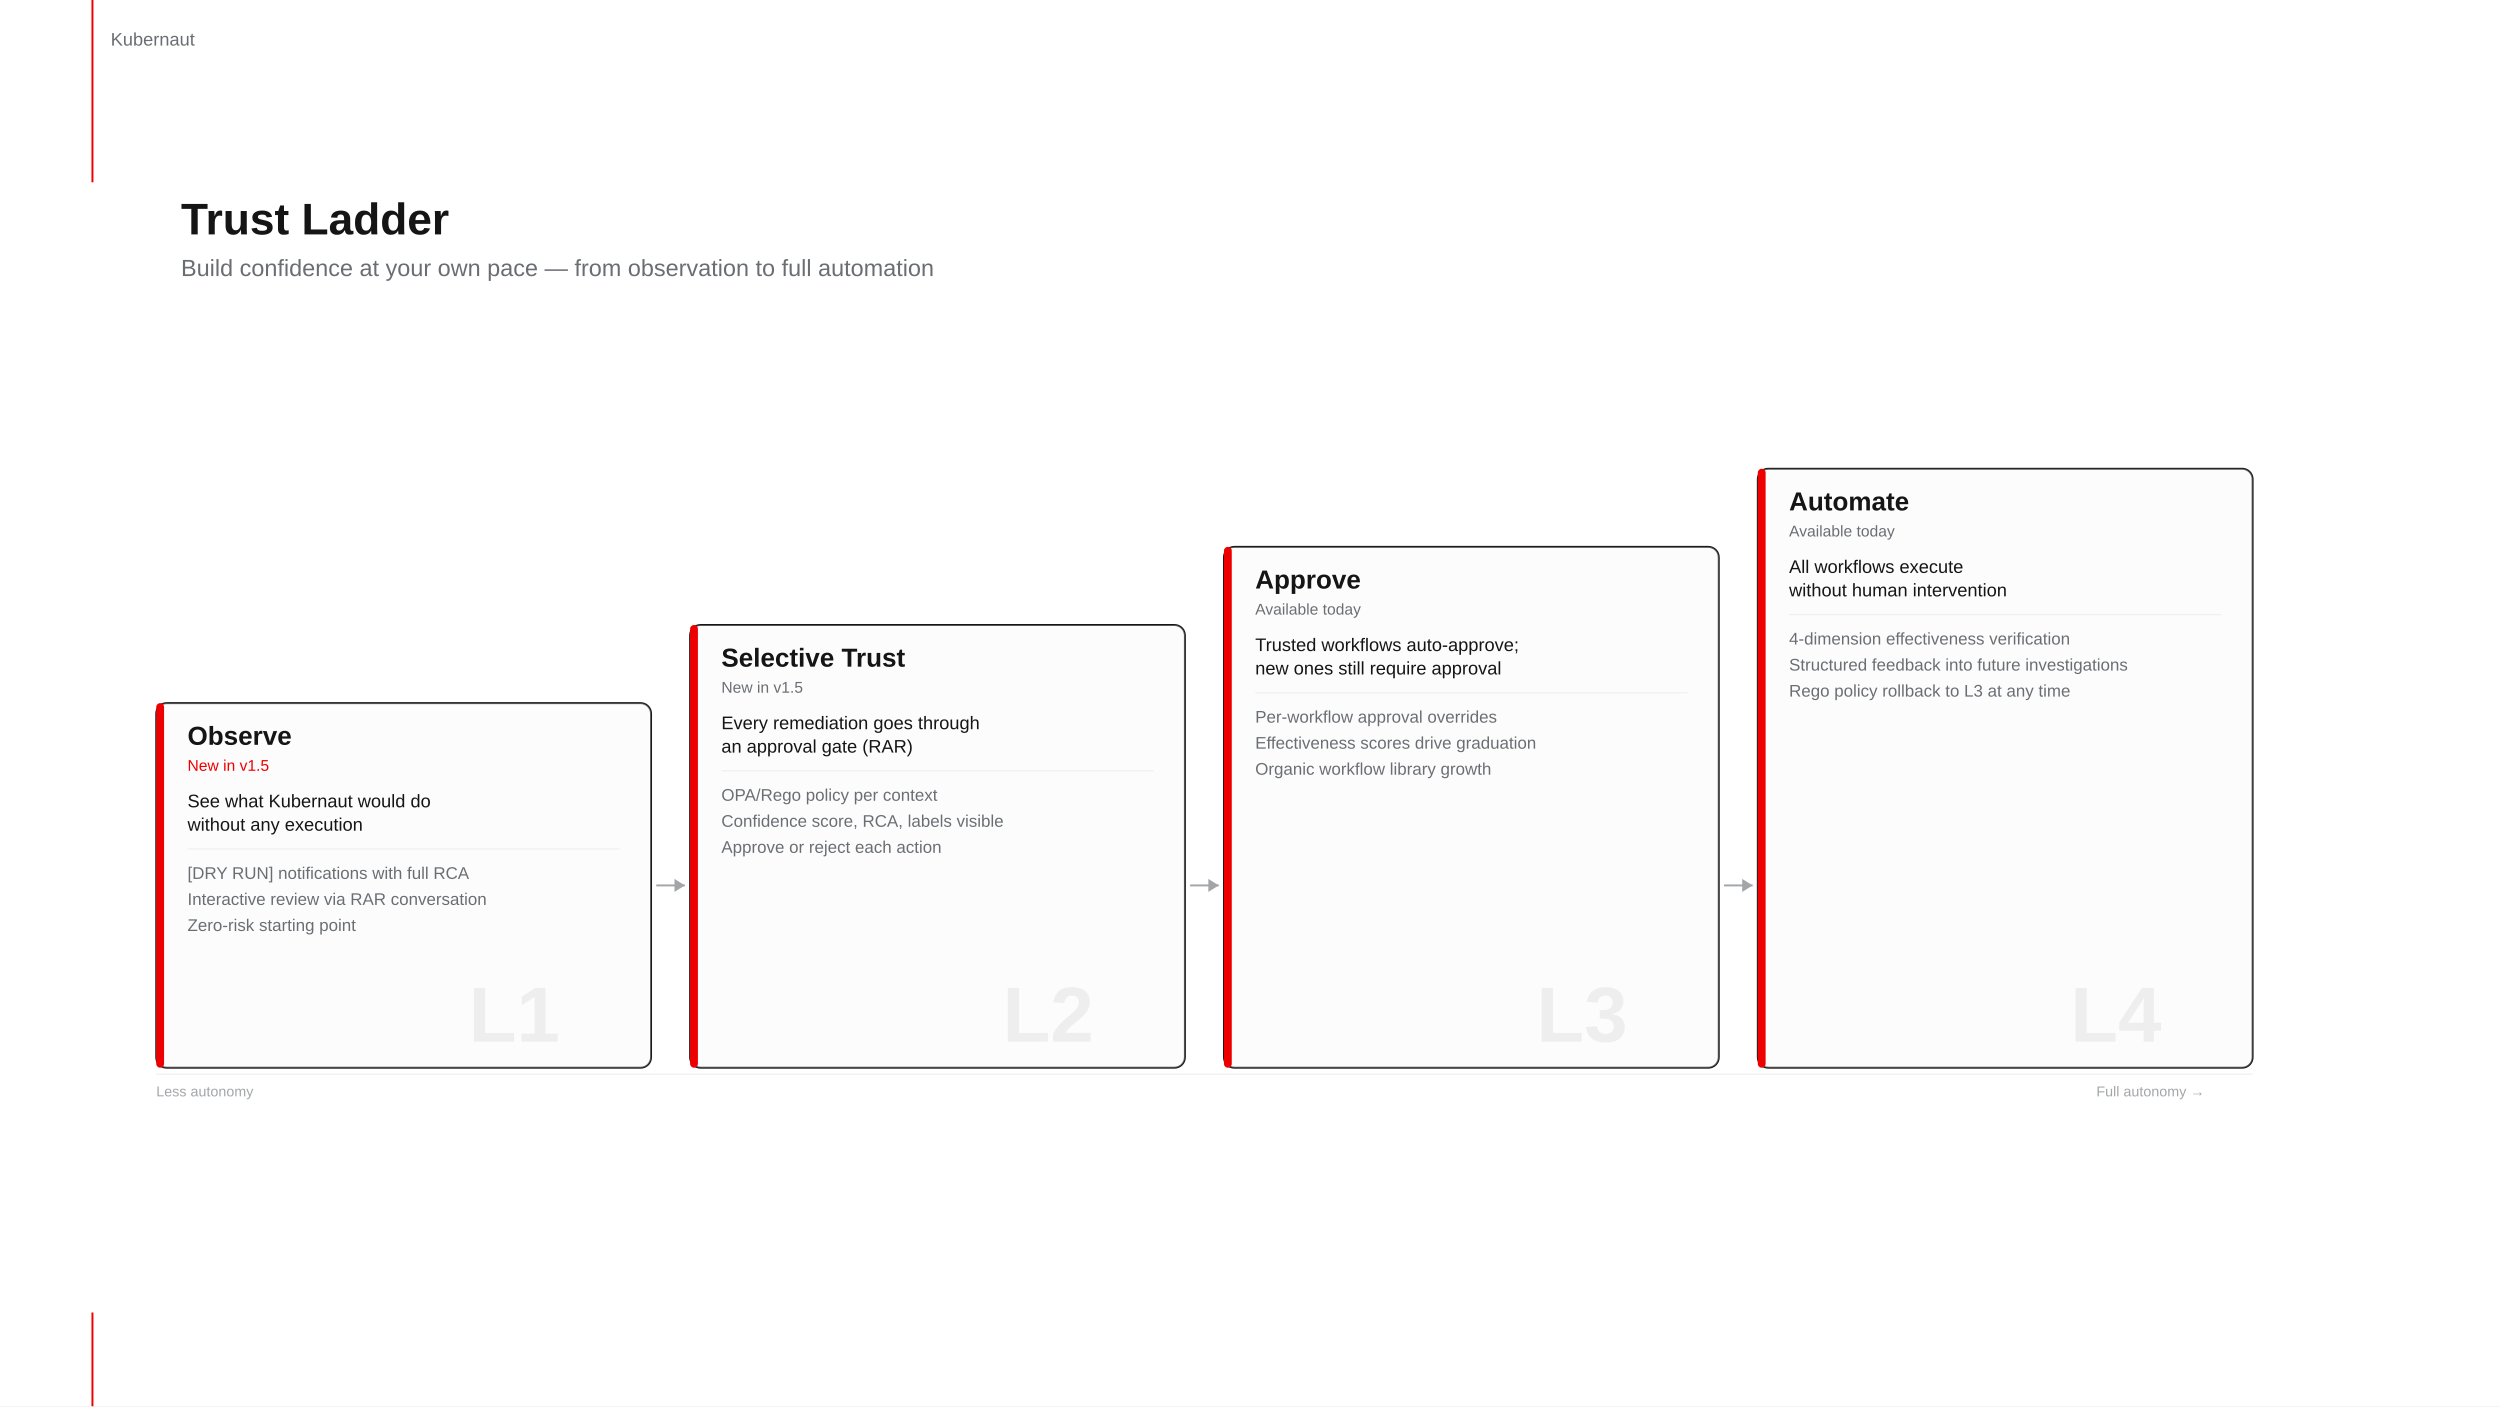
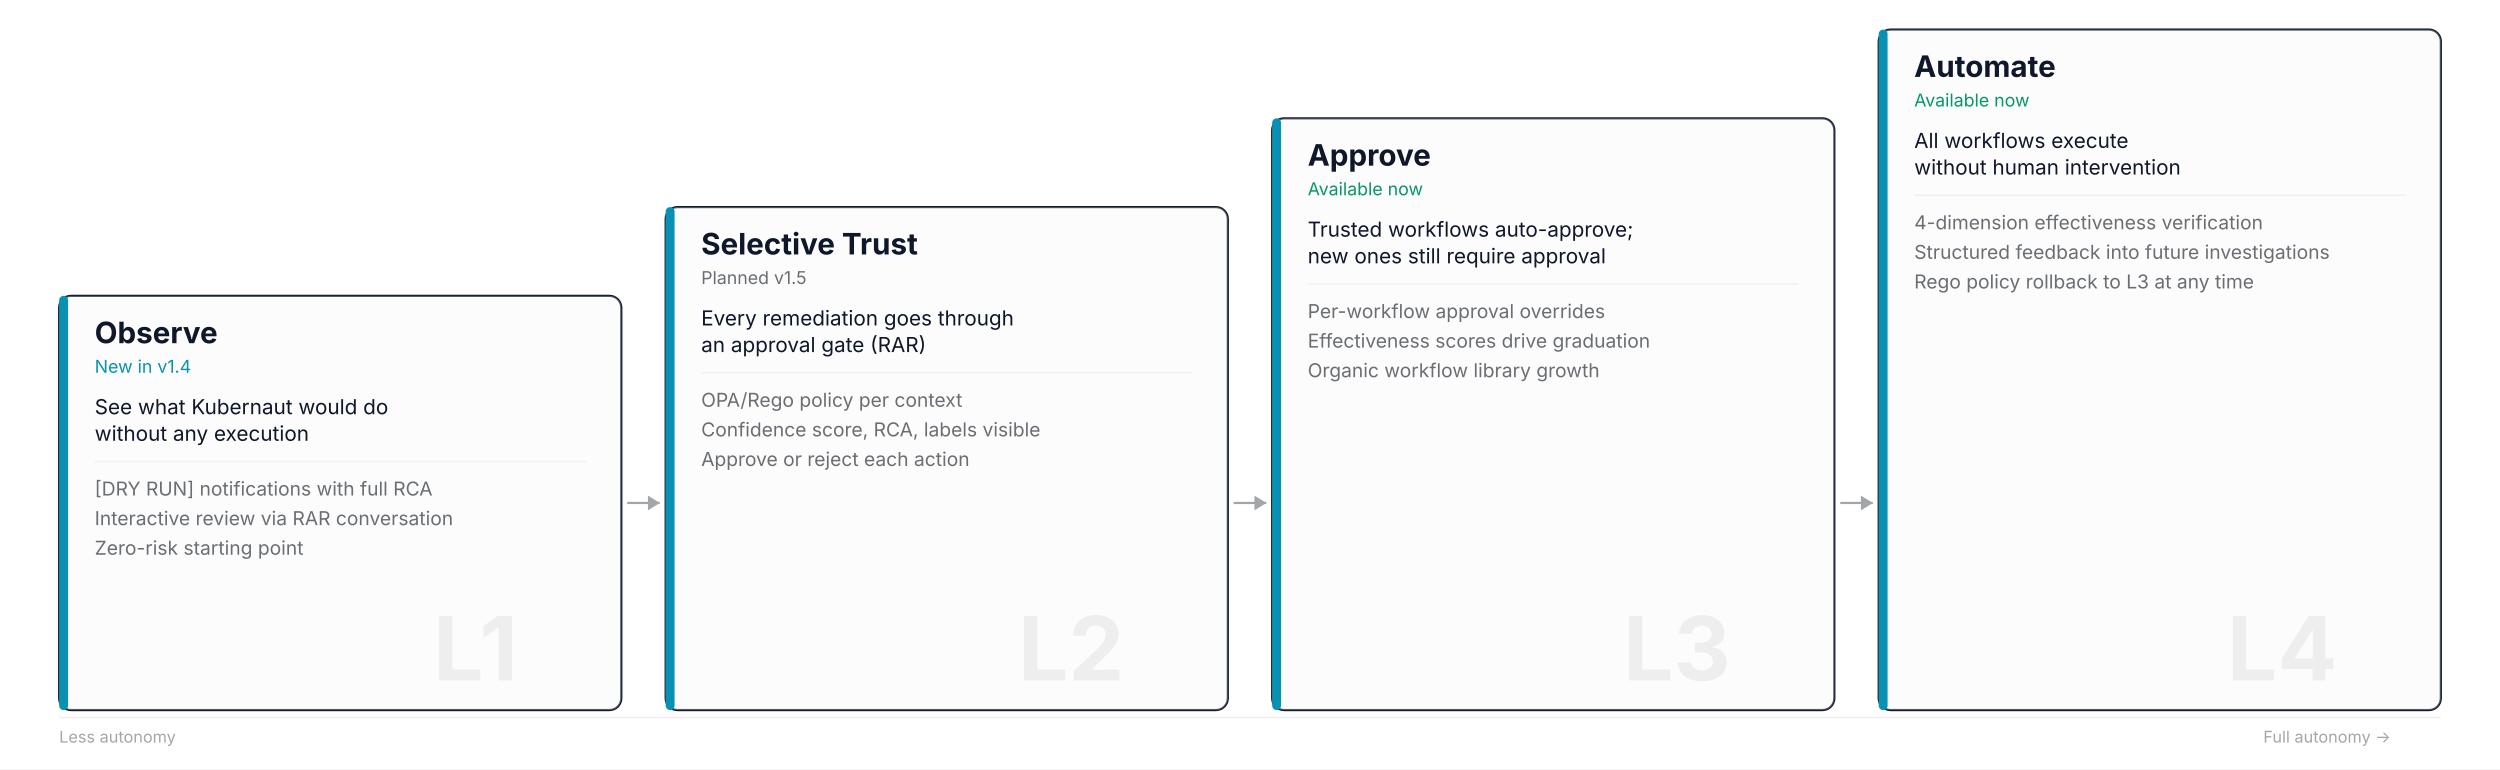
- <svg xmlns="http://www.w3.org/2000/svg" viewBox="0 0 1920 1080">
-   <rect width="1920" height="1080" fill="#FFFFFF" />
-   <line x1="71" y1="0" x2="71" y2="140" stroke="#EE0000" stroke-width="1.5" />
-   <line x1="71" y1="1008" x2="71" y2="1080" stroke="#EE0000" stroke-width="1.5" />
-   <text x="85" y="35" font-family="'Red Hat Display', Arial, sans-serif" font-weight="400" font-size="14px" fill="#6A6E73">Kubernaut</text>
-   <text x="139" y="180" font-family="'Red Hat Display', Arial, sans-serif" font-weight="700" font-size="34px" fill="#151515">Trust Ladder</text>
-   <text x="139" y="212" font-family="'Red Hat Text', Arial, sans-serif" font-weight="400" font-size="18px" fill="#6A6E73">Build confidence at your own pace — from observation to full automation</text>
+ <svg xmlns="http://www.w3.org/2000/svg" viewBox="80 340 1690 520">
+   <rect x="80" y="340" width="1690" height="520" fill="#FFFFFF" />
  <line x1="120" y1="825" x2="1730" y2="825" stroke="#F0F0F0" stroke-width="1" />
-   <text x="120" y="842" font-family="'Red Hat Text', Arial, sans-serif" font-weight="400" font-size="11px" fill="#A3A6A9">Less autonomy</text>
-   <text x="1610" y="842" font-family="'Red Hat Text', Arial, sans-serif" font-weight="400" font-size="11px" fill="#A3A6A9">Full autonomy →</text>
-   <rect x="120" y="540" width="380" height="280" rx="8" fill="#FFFFFF" stroke="#151515" stroke-width="1.5" />
+   <text x="120" y="842" font-family="Inter, system-ui, sans-serif" font-weight="400" font-size="11px" fill="#A3A6A9">Less autonomy</text>
+   <text x="1610" y="842" font-family="Inter, system-ui, sans-serif" font-weight="400" font-size="11px" fill="#A3A6A9">Full autonomy →</text>
+   <rect x="120" y="540" width="380" height="280" rx="8" fill="#FFFFFF" stroke="#0F172A" stroke-width="1.5" />
  <rect x="120" y="540" width="380" height="280" rx="8" fill="#F5F5F5" opacity="0.3" />
-   <rect x="120" y="540" width="6" height="280" rx="3" fill="#EE0000" />
-   <text x="430" y="800" text-anchor="end" font-family="'Red Hat Display', Arial, sans-serif" font-weight="700" font-size="60px" fill="#151515" opacity="0.06">L1</text>
-   <text x="144" y="572" font-family="'Red Hat Display', Arial, sans-serif" font-weight="700" font-size="20px" fill="#151515">Observe</text>
-   <text x="144" y="592" font-family="'Red Hat Text', Arial, sans-serif" font-weight="400" font-size="12px" fill="#EE0000">New in v1.5</text>
-   <text x="144" y="620" font-family="'Red Hat Text', Arial, sans-serif" font-weight="400" font-size="14px" fill="#151515">See what Kubernaut would do</text>
-   <text x="144" y="638" font-family="'Red Hat Text', Arial, sans-serif" font-weight="400" font-size="14px" fill="#151515">without any execution</text>
+   <rect x="120" y="540" width="6" height="280" rx="3" fill="#0891B2" />
+   <text x="430" y="800" text-anchor="end" font-family="Inter, system-ui, sans-serif" font-weight="700" font-size="60px" fill="#0F172A" opacity="0.06">L1</text>
+   <text x="144" y="572" font-family="Inter, system-ui, sans-serif" font-weight="700" font-size="20px" fill="#0F172A">Observe</text>
+   <text x="144" y="592" font-family="Inter, system-ui, sans-serif" font-weight="400" font-size="12px" fill="#0891B2">New in v1.4</text>
+   <text x="144" y="620" font-family="Inter, system-ui, sans-serif" font-weight="400" font-size="14px" fill="#0F172A">See what Kubernaut would do</text>
+   <text x="144" y="638" font-family="Inter, system-ui, sans-serif" font-weight="400" font-size="14px" fill="#0F172A">without any execution</text>
  <line x1="144" y1="652" x2="476" y2="652" stroke="#F0F0F0" stroke-width="1" />
-   <text x="144" y="675" font-family="'Red Hat Text', Arial, sans-serif" font-weight="400" font-size="13px" fill="#6A6E73">[DRY RUN] notifications with full RCA</text>
-   <text x="144" y="695" font-family="'Red Hat Text', Arial, sans-serif" font-weight="400" font-size="13px" fill="#6A6E73">Interactive review via RAR conversation</text>
-   <text x="144" y="715" font-family="'Red Hat Text', Arial, sans-serif" font-weight="400" font-size="13px" fill="#6A6E73">Zero-risk starting point</text>
-   <rect x="530" y="480" width="380" height="340" rx="8" fill="#FFFFFF" stroke="#151515" stroke-width="1.5" />
+   <text x="144" y="675" font-family="Inter, system-ui, sans-serif" font-weight="400" font-size="13px" fill="#6A6E73">[DRY RUN] notifications with full RCA</text>
+   <text x="144" y="695" font-family="Inter, system-ui, sans-serif" font-weight="400" font-size="13px" fill="#6A6E73">Interactive review via RAR conversation</text>
+   <text x="144" y="715" font-family="Inter, system-ui, sans-serif" font-weight="400" font-size="13px" fill="#6A6E73">Zero-risk starting point</text>
+   <rect x="530" y="480" width="380" height="340" rx="8" fill="#FFFFFF" stroke="#0F172A" stroke-width="1.5" />
  <rect x="530" y="480" width="380" height="340" rx="8" fill="#F5F5F5" opacity="0.3" />
-   <rect x="530" y="480" width="6" height="340" rx="3" fill="#EE0000" />
-   <text x="840" y="800" text-anchor="end" font-family="'Red Hat Display', Arial, sans-serif" font-weight="700" font-size="60px" fill="#151515" opacity="0.06">L2</text>
-   <text x="554" y="512" font-family="'Red Hat Display', Arial, sans-serif" font-weight="700" font-size="20px" fill="#151515">Selective Trust</text>
-   <text x="554" y="532" font-family="'Red Hat Text', Arial, sans-serif" font-weight="400" font-size="12px" fill="#6A6E73">New in v1.5</text>
-   <text x="554" y="560" font-family="'Red Hat Text', Arial, sans-serif" font-weight="400" font-size="14px" fill="#151515">Every remediation goes through</text>
-   <text x="554" y="578" font-family="'Red Hat Text', Arial, sans-serif" font-weight="400" font-size="14px" fill="#151515">an approval gate (RAR)</text>
+   <rect x="530" y="480" width="6" height="340" rx="3" fill="#0891B2" />
+   <text x="840" y="800" text-anchor="end" font-family="Inter, system-ui, sans-serif" font-weight="700" font-size="60px" fill="#0F172A" opacity="0.06">L2</text>
+   <text x="554" y="512" font-family="Inter, system-ui, sans-serif" font-weight="700" font-size="20px" fill="#0F172A">Selective Trust</text>
+   <text x="554" y="532" font-family="Inter, system-ui, sans-serif" font-weight="400" font-size="12px" fill="#6A6E73">Planned v1.5</text>
+   <text x="554" y="560" font-family="Inter, system-ui, sans-serif" font-weight="400" font-size="14px" fill="#0F172A">Every remediation goes through</text>
+   <text x="554" y="578" font-family="Inter, system-ui, sans-serif" font-weight="400" font-size="14px" fill="#0F172A">an approval gate (RAR)</text>
  <line x1="554" y1="592" x2="886" y2="592" stroke="#F0F0F0" stroke-width="1" />
-   <text x="554" y="615" font-family="'Red Hat Text', Arial, sans-serif" font-weight="400" font-size="13px" fill="#6A6E73">OPA/Rego policy per context</text>
-   <text x="554" y="635" font-family="'Red Hat Text', Arial, sans-serif" font-weight="400" font-size="13px" fill="#6A6E73">Confidence score, RCA, labels visible</text>
-   <text x="554" y="655" font-family="'Red Hat Text', Arial, sans-serif" font-weight="400" font-size="13px" fill="#6A6E73">Approve or reject each action</text>
-   <rect x="940" y="420" width="380" height="400" rx="8" fill="#FFFFFF" stroke="#151515" stroke-width="1.5" />
+   <text x="554" y="615" font-family="Inter, system-ui, sans-serif" font-weight="400" font-size="13px" fill="#6A6E73">OPA/Rego policy per context</text>
+   <text x="554" y="635" font-family="Inter, system-ui, sans-serif" font-weight="400" font-size="13px" fill="#6A6E73">Confidence score, RCA, labels visible</text>
+   <text x="554" y="655" font-family="Inter, system-ui, sans-serif" font-weight="400" font-size="13px" fill="#6A6E73">Approve or reject each action</text>
+   <rect x="940" y="420" width="380" height="400" rx="8" fill="#FFFFFF" stroke="#0F172A" stroke-width="1.5" />
  <rect x="940" y="420" width="380" height="400" rx="8" fill="#F5F5F5" opacity="0.3" />
-   <rect x="940" y="420" width="6" height="400" rx="3" fill="#EE0000" />
-   <text x="1250" y="800" text-anchor="end" font-family="'Red Hat Display', Arial, sans-serif" font-weight="700" font-size="60px" fill="#151515" opacity="0.06">L3</text>
-   <text x="964" y="452" font-family="'Red Hat Display', Arial, sans-serif" font-weight="700" font-size="20px" fill="#151515">Approve</text>
-   <text x="964" y="472" font-family="'Red Hat Text', Arial, sans-serif" font-weight="400" font-size="12px" fill="#6A6E73">Available today</text>
-   <text x="964" y="500" font-family="'Red Hat Text', Arial, sans-serif" font-weight="400" font-size="14px" fill="#151515">Trusted workflows auto-approve;</text>
-   <text x="964" y="518" font-family="'Red Hat Text', Arial, sans-serif" font-weight="400" font-size="14px" fill="#151515">new ones still require approval</text>
+   <rect x="940" y="420" width="6" height="400" rx="3" fill="#0891B2" />
+   <text x="1250" y="800" text-anchor="end" font-family="Inter, system-ui, sans-serif" font-weight="700" font-size="60px" fill="#0F172A" opacity="0.06">L3</text>
+   <text x="964" y="452" font-family="Inter, system-ui, sans-serif" font-weight="700" font-size="20px" fill="#0F172A">Approve</text>
+   <text x="964" y="472" font-family="Inter, system-ui, sans-serif" font-weight="400" font-size="12px" fill="#059669">Available now</text>
+   <text x="964" y="500" font-family="Inter, system-ui, sans-serif" font-weight="400" font-size="14px" fill="#0F172A">Trusted workflows auto-approve;</text>
+   <text x="964" y="518" font-family="Inter, system-ui, sans-serif" font-weight="400" font-size="14px" fill="#0F172A">new ones still require approval</text>
  <line x1="964" y1="532" x2="1296" y2="532" stroke="#F0F0F0" stroke-width="1" />
-   <text x="964" y="555" font-family="'Red Hat Text', Arial, sans-serif" font-weight="400" font-size="13px" fill="#6A6E73">Per-workflow approval overrides</text>
-   <text x="964" y="575" font-family="'Red Hat Text', Arial, sans-serif" font-weight="400" font-size="13px" fill="#6A6E73">Effectiveness scores drive graduation</text>
-   <text x="964" y="595" font-family="'Red Hat Text', Arial, sans-serif" font-weight="400" font-size="13px" fill="#6A6E73">Organic workflow library growth</text>
-   <rect x="1350" y="360" width="380" height="460" rx="8" fill="#FFFFFF" stroke="#151515" stroke-width="1.5" />
+   <text x="964" y="555" font-family="Inter, system-ui, sans-serif" font-weight="400" font-size="13px" fill="#6A6E73">Per-workflow approval overrides</text>
+   <text x="964" y="575" font-family="Inter, system-ui, sans-serif" font-weight="400" font-size="13px" fill="#6A6E73">Effectiveness scores drive graduation</text>
+   <text x="964" y="595" font-family="Inter, system-ui, sans-serif" font-weight="400" font-size="13px" fill="#6A6E73">Organic workflow library growth</text>
+   <rect x="1350" y="360" width="380" height="460" rx="8" fill="#FFFFFF" stroke="#0F172A" stroke-width="1.5" />
  <rect x="1350" y="360" width="380" height="460" rx="8" fill="#F5F5F5" opacity="0.3" />
-   <rect x="1350" y="360" width="6" height="460" rx="3" fill="#EE0000" />
-   <text x="1660" y="800" text-anchor="end" font-family="'Red Hat Display', Arial, sans-serif" font-weight="700" font-size="60px" fill="#151515" opacity="0.06">L4</text>
-   <text x="1374" y="392" font-family="'Red Hat Display', Arial, sans-serif" font-weight="700" font-size="20px" fill="#151515">Automate</text>
-   <text x="1374" y="412" font-family="'Red Hat Text', Arial, sans-serif" font-weight="400" font-size="12px" fill="#6A6E73">Available today</text>
-   <text x="1374" y="440" font-family="'Red Hat Text', Arial, sans-serif" font-weight="400" font-size="14px" fill="#151515">All workflows execute</text>
-   <text x="1374" y="458" font-family="'Red Hat Text', Arial, sans-serif" font-weight="400" font-size="14px" fill="#151515">without human intervention</text>
+   <rect x="1350" y="360" width="6" height="460" rx="3" fill="#0891B2" />
+   <text x="1660" y="800" text-anchor="end" font-family="Inter, system-ui, sans-serif" font-weight="700" font-size="60px" fill="#0F172A" opacity="0.06">L4</text>
+   <text x="1374" y="392" font-family="Inter, system-ui, sans-serif" font-weight="700" font-size="20px" fill="#0F172A">Automate</text>
+   <text x="1374" y="412" font-family="Inter, system-ui, sans-serif" font-weight="400" font-size="12px" fill="#059669">Available now</text>
+   <text x="1374" y="440" font-family="Inter, system-ui, sans-serif" font-weight="400" font-size="14px" fill="#0F172A">All workflows execute</text>
+   <text x="1374" y="458" font-family="Inter, system-ui, sans-serif" font-weight="400" font-size="14px" fill="#0F172A">without human intervention</text>
  <line x1="1374" y1="472" x2="1706" y2="472" stroke="#F0F0F0" stroke-width="1" />
-   <text x="1374" y="495" font-family="'Red Hat Text', Arial, sans-serif" font-weight="400" font-size="13px" fill="#6A6E73">4-dimension effectiveness verification</text>
-   <text x="1374" y="515" font-family="'Red Hat Text', Arial, sans-serif" font-weight="400" font-size="13px" fill="#6A6E73">Structured feedback into future investigations</text>
-   <text x="1374" y="535" font-family="'Red Hat Text', Arial, sans-serif" font-weight="400" font-size="13px" fill="#6A6E73">Rego policy rollback to L3 at any time</text>
+   <text x="1374" y="495" font-family="Inter, system-ui, sans-serif" font-weight="400" font-size="13px" fill="#6A6E73">4-dimension effectiveness verification</text>
+   <text x="1374" y="515" font-family="Inter, system-ui, sans-serif" font-weight="400" font-size="13px" fill="#6A6E73">Structured feedback into future investigations</text>
+   <text x="1374" y="535" font-family="Inter, system-ui, sans-serif" font-weight="400" font-size="13px" fill="#6A6E73">Rego policy rollback to L3 at any time</text>
  <line x1="504" y1="680" x2="526" y2="680" stroke="#A3A6A9" stroke-width="1.5" />
  <polygon points="526,680 518,675 518,685" fill="#A3A6A9" />
  <line x1="914" y1="680" x2="936" y2="680" stroke="#A3A6A9" stroke-width="1.5" />
  <polygon points="936,680 928,675 928,685" fill="#A3A6A9" />
  <line x1="1324" y1="680" x2="1346" y2="680" stroke="#A3A6A9" stroke-width="1.5" />
  <polygon points="1346,680 1338,675 1338,685" fill="#A3A6A9" />
</svg>
